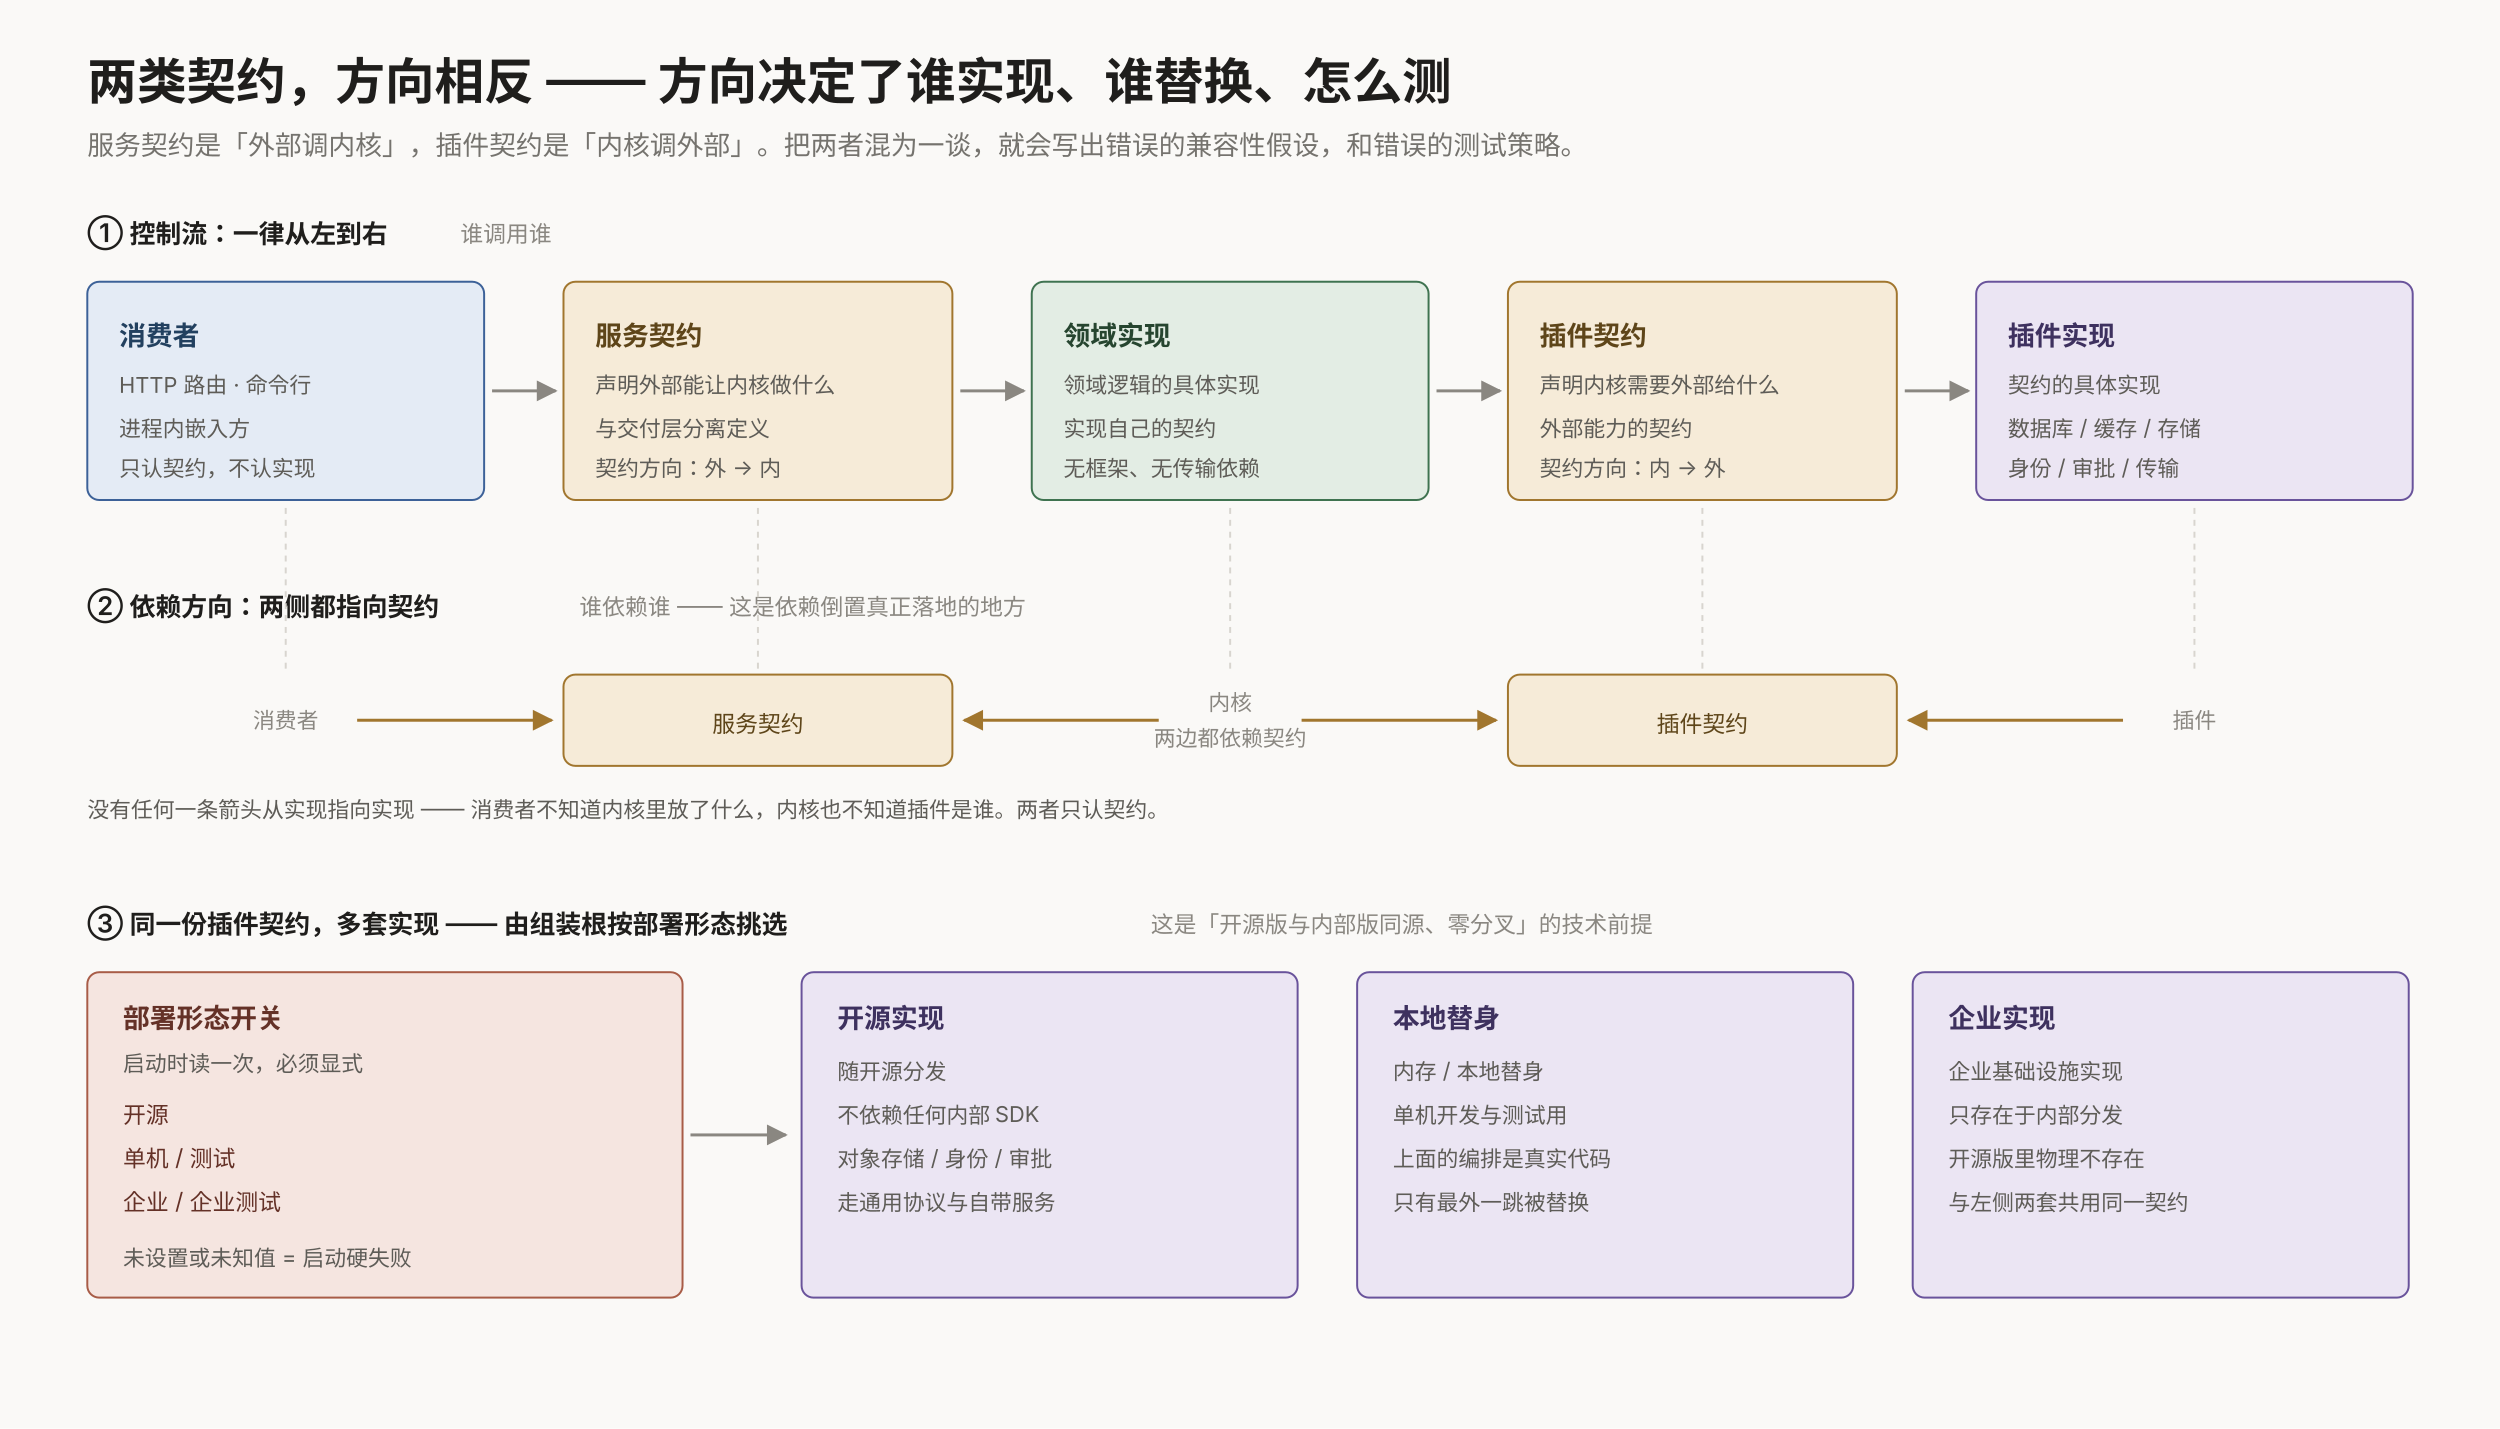
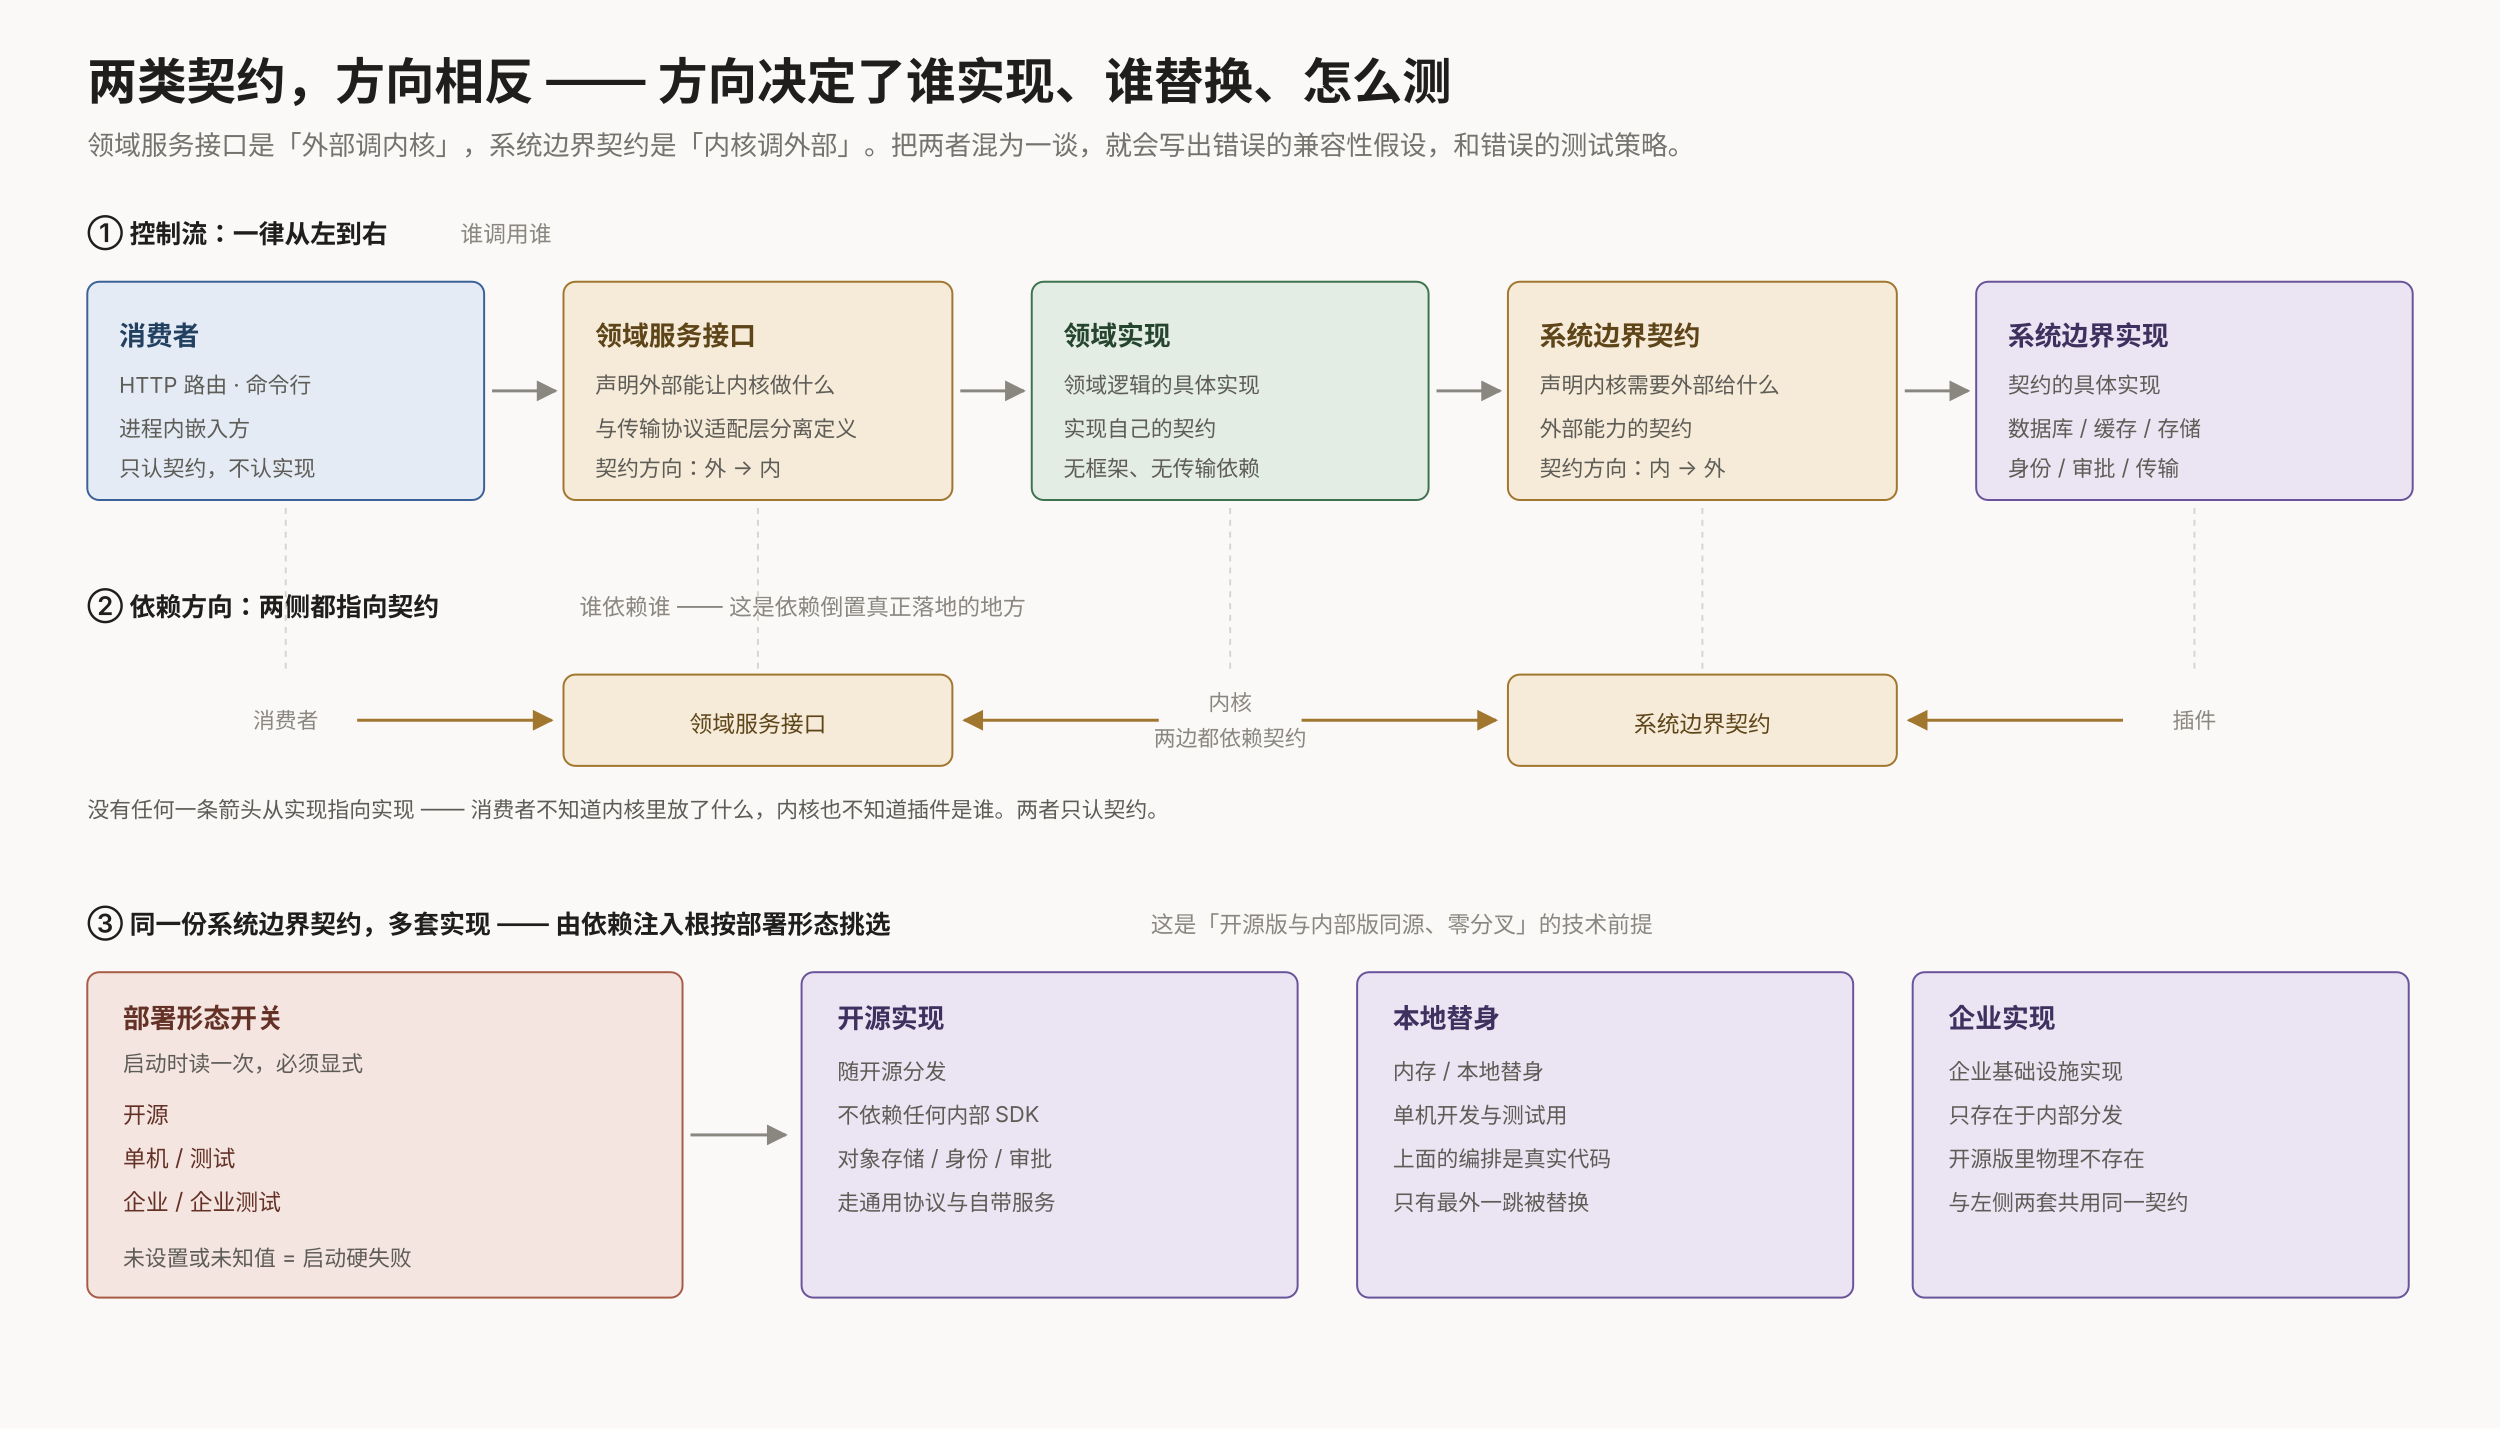
<svg xmlns="http://www.w3.org/2000/svg" viewBox="0 0 1260 720" width="1260" height="720" role="img" aria-label="Service API 与 Plugin API 的方向性对照">
  <style>
    .t{font-family:-apple-system,BlinkMacSystemFont,"Segoe UI","PingFang SC","Hiragino Sans GB","Microsoft YaHei","Noto Sans SC",sans-serif}
    .m{font-family:"SF Mono","JetBrains Mono",Menlo,Consolas,monospace}
    .title{font-size:25px;font-weight:600;fill:#1F1E1C}
    .sub{font-size:13.5px;fill:#75736E}
    .band{font-size:13px;font-weight:600;fill:#1F1E1C}
    .bandsub{font-size:11.5px;fill:#8A8781}
    .bt{font-size:13.5px;font-weight:600}
    .bm{font-size:11.5px}
    .bd{font-size:11px;fill:#5E5C57}
    .arw{font-size:11px;fill:#8A8781}
  </style>
  <rect width="1260" height="720" fill="#FAF9F7" />
  <defs>
    <marker id="a1" viewBox="0 0 10 10" refX="9" refY="5" markerWidth="7" markerHeight="7" orient="auto">
      <path d="M 0 0 L 10 5 L 0 10 z" fill="#8A8781" />
    </marker>
    <marker id="a2" viewBox="0 0 10 10" refX="9" refY="5" markerWidth="7" markerHeight="7" orient="auto">
      <path d="M 0 0 L 10 5 L 0 10 z" fill="#A1762E" />
    </marker>
  </defs>
  <g class="t">
    <text x="44" y="50" class="title">两类契约，方向相反 —— 方向决定了谁实现、谁替换、怎么测</text>
-     <text x="44" y="78" class="sub">服务契约是「外部调内核」，插件契约是「内核调外部」。把两者混为一谈，就会写出错误的兼容性假设，和错误的测试策略。</text>
+     <text x="44" y="78" class="sub">领域服务接口是「外部调内核」，系统边界契约是「内核调外部」。把两者混为一谈，就会写出错误的兼容性假设，和错误的测试策略。</text>
    <text x="44" y="122" class="band">① 控制流：一律从左到右</text>
    <text x="232" y="122" class="bandsub">谁调用谁</text>
    <rect x="44" y="142" width="200" height="110" rx="6" fill="#E4EBF5" stroke="#3C6198" />
    <text x="60" y="174" class="bt" fill="#22405F">消费者</text>
    <text x="60" y="198" class="bd">HTTP 路由 · 命令行</text>
    <text x="60" y="220" class="bd">进程内嵌入方</text>
    <text x="60" y="240" class="m bd">只认契约，不认实现</text>
    <rect x="284" y="142" width="196" height="110" rx="6" fill="#F6EBD8" stroke="#A1762E" />
-     <text x="300" y="174" class="bt" fill="#5E4519">服务契约</text>
+     <text x="300" y="174" class="bt" fill="#5E4519">领域服务接口</text>
    <text x="300" y="198" class="bd">声明外部能让内核做什么</text>
-     <text x="300" y="220" class="bd">与交付层分离定义</text>
+     <text x="300" y="220" class="bd">与传输协议适配层分离定义</text>
    <text x="300" y="240" class="bd">契约方向：外 → 内</text>
    <rect x="520" y="142" width="200" height="110" rx="6" fill="#E3EDE4" stroke="#3F7350" />
    <text x="536" y="174" class="bt" fill="#26452F">领域实现</text>
    <text x="536" y="198" class="bd">领域逻辑的具体实现</text>
    <text x="536" y="220" class="bd">实现自己的契约</text>
    <text x="536" y="240" class="bd">无框架、无传输依赖</text>
    <rect x="760" y="142" width="196" height="110" rx="6" fill="#F6EBD8" stroke="#A1762E" />
-     <text x="776" y="174" class="bt" fill="#5E4519">插件契约</text>
+     <text x="776" y="174" class="bt" fill="#5E4519">系统边界契约</text>
    <text x="776" y="198" class="bd">声明内核需要外部给什么</text>
    <text x="776" y="220" class="bd">外部能力的契约</text>
    <text x="776" y="240" class="bd">契约方向：内 → 外</text>
    <rect x="996" y="142" width="220" height="110" rx="6" fill="#EBE5F3" stroke="#69539B" />
-     <text x="1012" y="174" class="bt" fill="#3E315F">插件实现</text>
+     <text x="1012" y="174" class="bt" fill="#3E315F">系统边界实现</text>
    <text x="1012" y="198" class="bd">契约的具体实现</text>
    <text x="1012" y="220" class="bd">数据库 / 缓存 / 存储</text>
    <text x="1012" y="240" class="bd">身份 / 审批 / 传输</text>
    <line x1="248" y1="197" x2="280" y2="197" stroke="#8A8781" stroke-width="1.5" marker-end="url(#a1)" />
    <line x1="484" y1="197" x2="516" y2="197" stroke="#8A8781" stroke-width="1.5" marker-end="url(#a1)" />
    <line x1="724" y1="197" x2="756" y2="197" stroke="#8A8781" stroke-width="1.5" marker-end="url(#a1)" />
    <line x1="960" y1="197" x2="992" y2="197" stroke="#8A8781" stroke-width="1.5" marker-end="url(#a1)" />
    <text x="44" y="310" class="band">② 依赖方向：两侧都指向契约</text>
    <text x="292" y="310" class="bandsub">谁依赖谁 —— 这是依赖倒置真正落地的地方</text>
    <line x1="144" y1="256" x2="144" y2="340" stroke="#D8D5CF" stroke-dasharray="3 3" />
    <line x1="382" y1="256" x2="382" y2="340" stroke="#D8D5CF" stroke-dasharray="3 3" />
    <line x1="620" y1="256" x2="620" y2="340" stroke="#D8D5CF" stroke-dasharray="3 3" />
    <line x1="858" y1="256" x2="858" y2="340" stroke="#D8D5CF" stroke-dasharray="3 3" />
    <line x1="1106" y1="256" x2="1106" y2="340" stroke="#D8D5CF" stroke-dasharray="3 3" />
    <rect x="284" y="340" width="196" height="46" rx="6" fill="#F6EBD8" stroke="#A1762E" />
-     <text x="382" y="369" class="bm" fill="#5E4519" text-anchor="middle">服务契约</text>
+     <text x="382" y="369" class="bm" fill="#5E4519" text-anchor="middle">领域服务接口</text>
    <rect x="760" y="340" width="196" height="46" rx="6" fill="#F6EBD8" stroke="#A1762E" />
-     <text x="858" y="369" class="bm" fill="#5E4519" text-anchor="middle">插件契约</text>
+     <text x="858" y="369" class="bm" fill="#5E4519" text-anchor="middle">系统边界契约</text>
    <line x1="180" y1="363" x2="278" y2="363" stroke="#A1762E" stroke-width="1.5" marker-end="url(#a2)" />
    <line x1="584" y1="363" x2="486" y2="363" stroke="#A1762E" stroke-width="1.5" marker-end="url(#a2)" />
    <line x1="656" y1="363" x2="754" y2="363" stroke="#A1762E" stroke-width="1.5" marker-end="url(#a2)" />
    <line x1="1070" y1="363" x2="962" y2="363" stroke="#A1762E" stroke-width="1.5" marker-end="url(#a2)" />
    <text x="144" y="367" class="arw" text-anchor="middle">消费者</text>
    <text x="620" y="358" class="arw" text-anchor="middle">内核</text>
    <text x="620" y="376" class="arw" text-anchor="middle">两边都依赖契约</text>
    <text x="1106" y="367" class="arw" text-anchor="middle">插件</text>
    <text x="44" y="412" class="bd">没有任何一条箭头从实现指向实现 —— 消费者不知道内核里放了什么，内核也不知道插件是谁。两者只认契约。</text>
-     <text x="44" y="470" class="band">③ 同一份插件契约，多套实现 —— 由组装根按部署形态挑选</text>
+     <text x="44" y="470" class="band">③ 同一份系统边界契约，多套实现 —— 由依赖注入根按部署形态挑选</text>
    <text x="580" y="470" class="bandsub">这是「开源版与内部版同源、零分叉」的技术前提</text>
    <rect x="44" y="490" width="300" height="164" rx="6" fill="#F5E5E0" stroke="#A85C47" />
    <text x="62" y="518" class="bt" fill="#643127">部署形态开关</text>
    <text x="62" y="540" class="m bd">启动时读一次，必须显式</text>
    <text x="62" y="566" class="bm" fill="#643127">开源</text>
    <text x="62" y="588" class="bm" fill="#643127">单机 / 测试</text>
    <text x="62" y="610" class="bm" fill="#643127">企业 / 企业测试</text>
    <text x="62" y="638" class="bd">未设置或未知值 = 启动硬失败</text>
    <line x1="348" y1="572" x2="396" y2="572" stroke="#8A8781" stroke-width="1.5" marker-end="url(#a1)" />
    <rect x="404" y="490" width="250" height="164" rx="6" fill="#EBE5F3" stroke="#69539B" />
    <text x="422" y="518" class="bt" fill="#3E315F">开源实现</text>
    <text x="422" y="544" class="bd">随开源分发</text>
    <text x="422" y="566" class="bd">不依赖任何内部 SDK</text>
    <text x="422" y="588" class="bd">对象存储 / 身份 / 审批</text>
    <text x="422" y="610" class="bd">走通用协议与自带服务</text>
    <rect x="684" y="490" width="250" height="164" rx="6" fill="#EBE5F3" stroke="#69539B" />
    <text x="702" y="518" class="bt" fill="#3E315F">本地替身</text>
    <text x="702" y="544" class="bd">内存 / 本地替身</text>
    <text x="702" y="566" class="bd">单机开发与测试用</text>
    <text x="702" y="588" class="bd">上面的编排是真实代码</text>
    <text x="702" y="610" class="bd">只有最外一跳被替换</text>
    <rect x="964" y="490" width="250" height="164" rx="6" fill="#EBE5F3" stroke="#69539B" />
    <text x="982" y="518" class="bt" fill="#3E315F">企业实现</text>
    <text x="982" y="544" class="bd">企业基础设施实现</text>
    <text x="982" y="566" class="bd">只存在于内部分发</text>
    <text x="982" y="588" class="bd">开源版里物理不存在</text>
    <text x="982" y="610" class="bd">与左侧两套共用同一契约</text>
  </g>
</svg>
